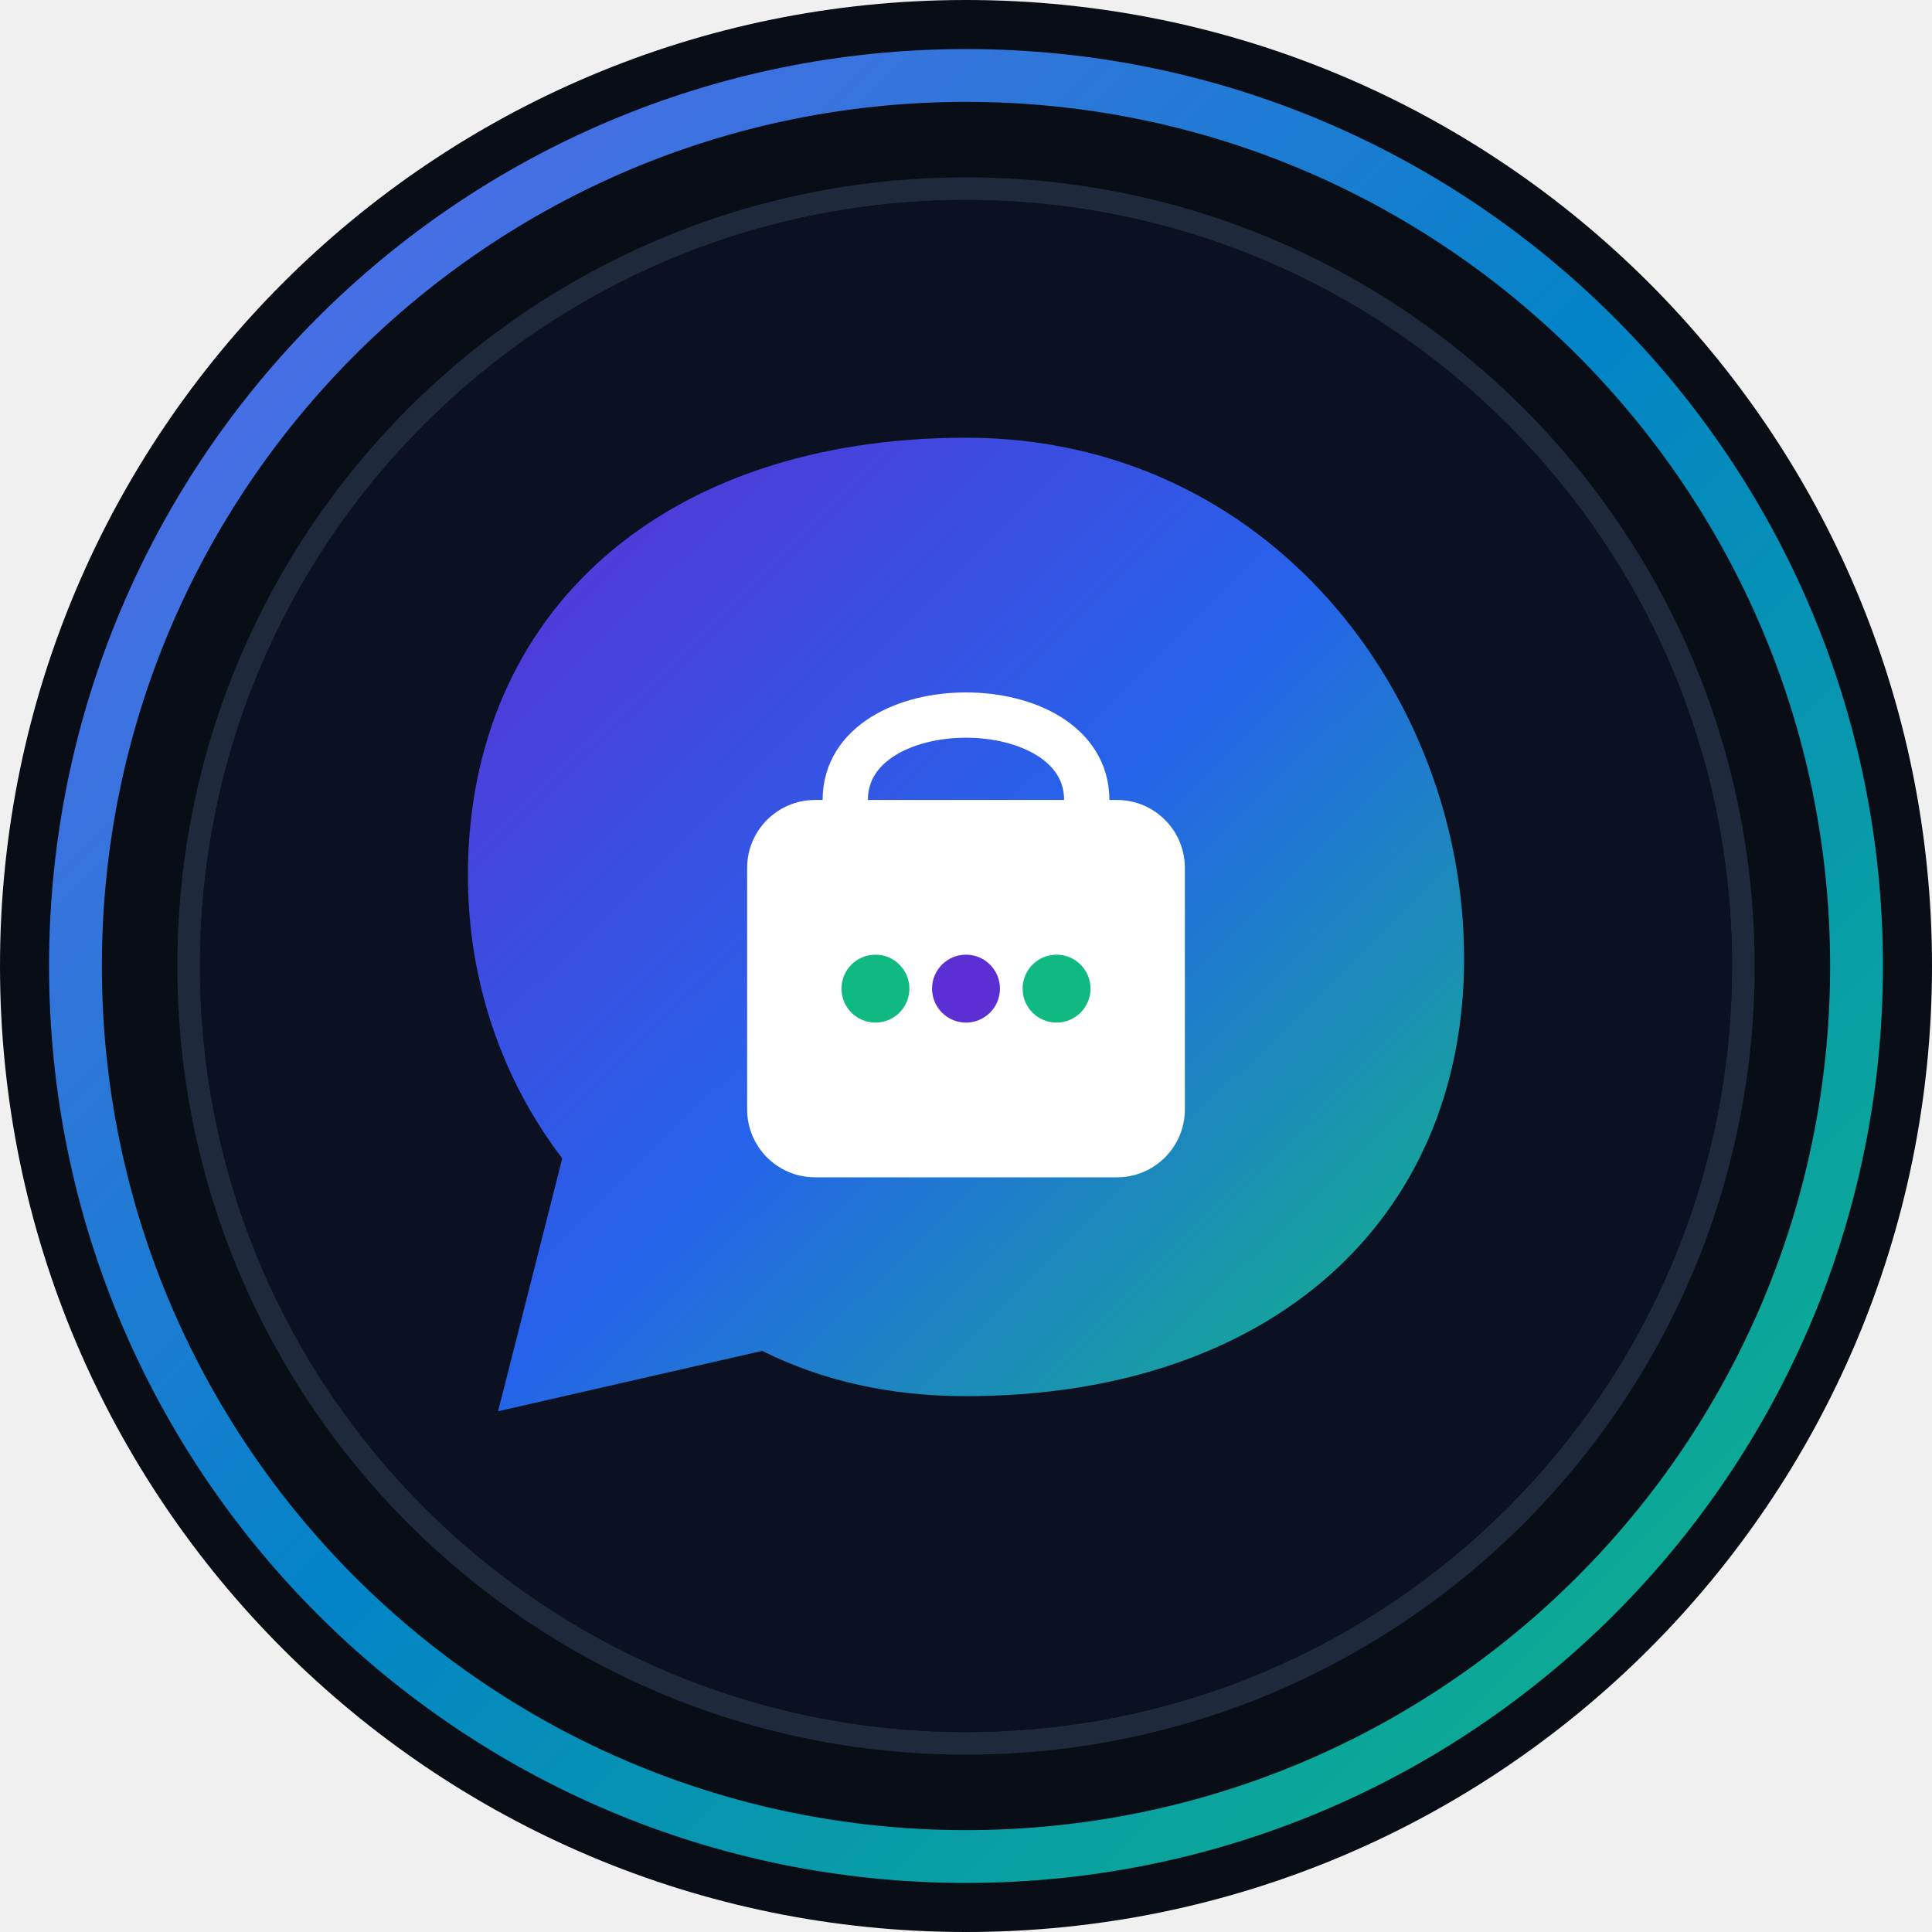
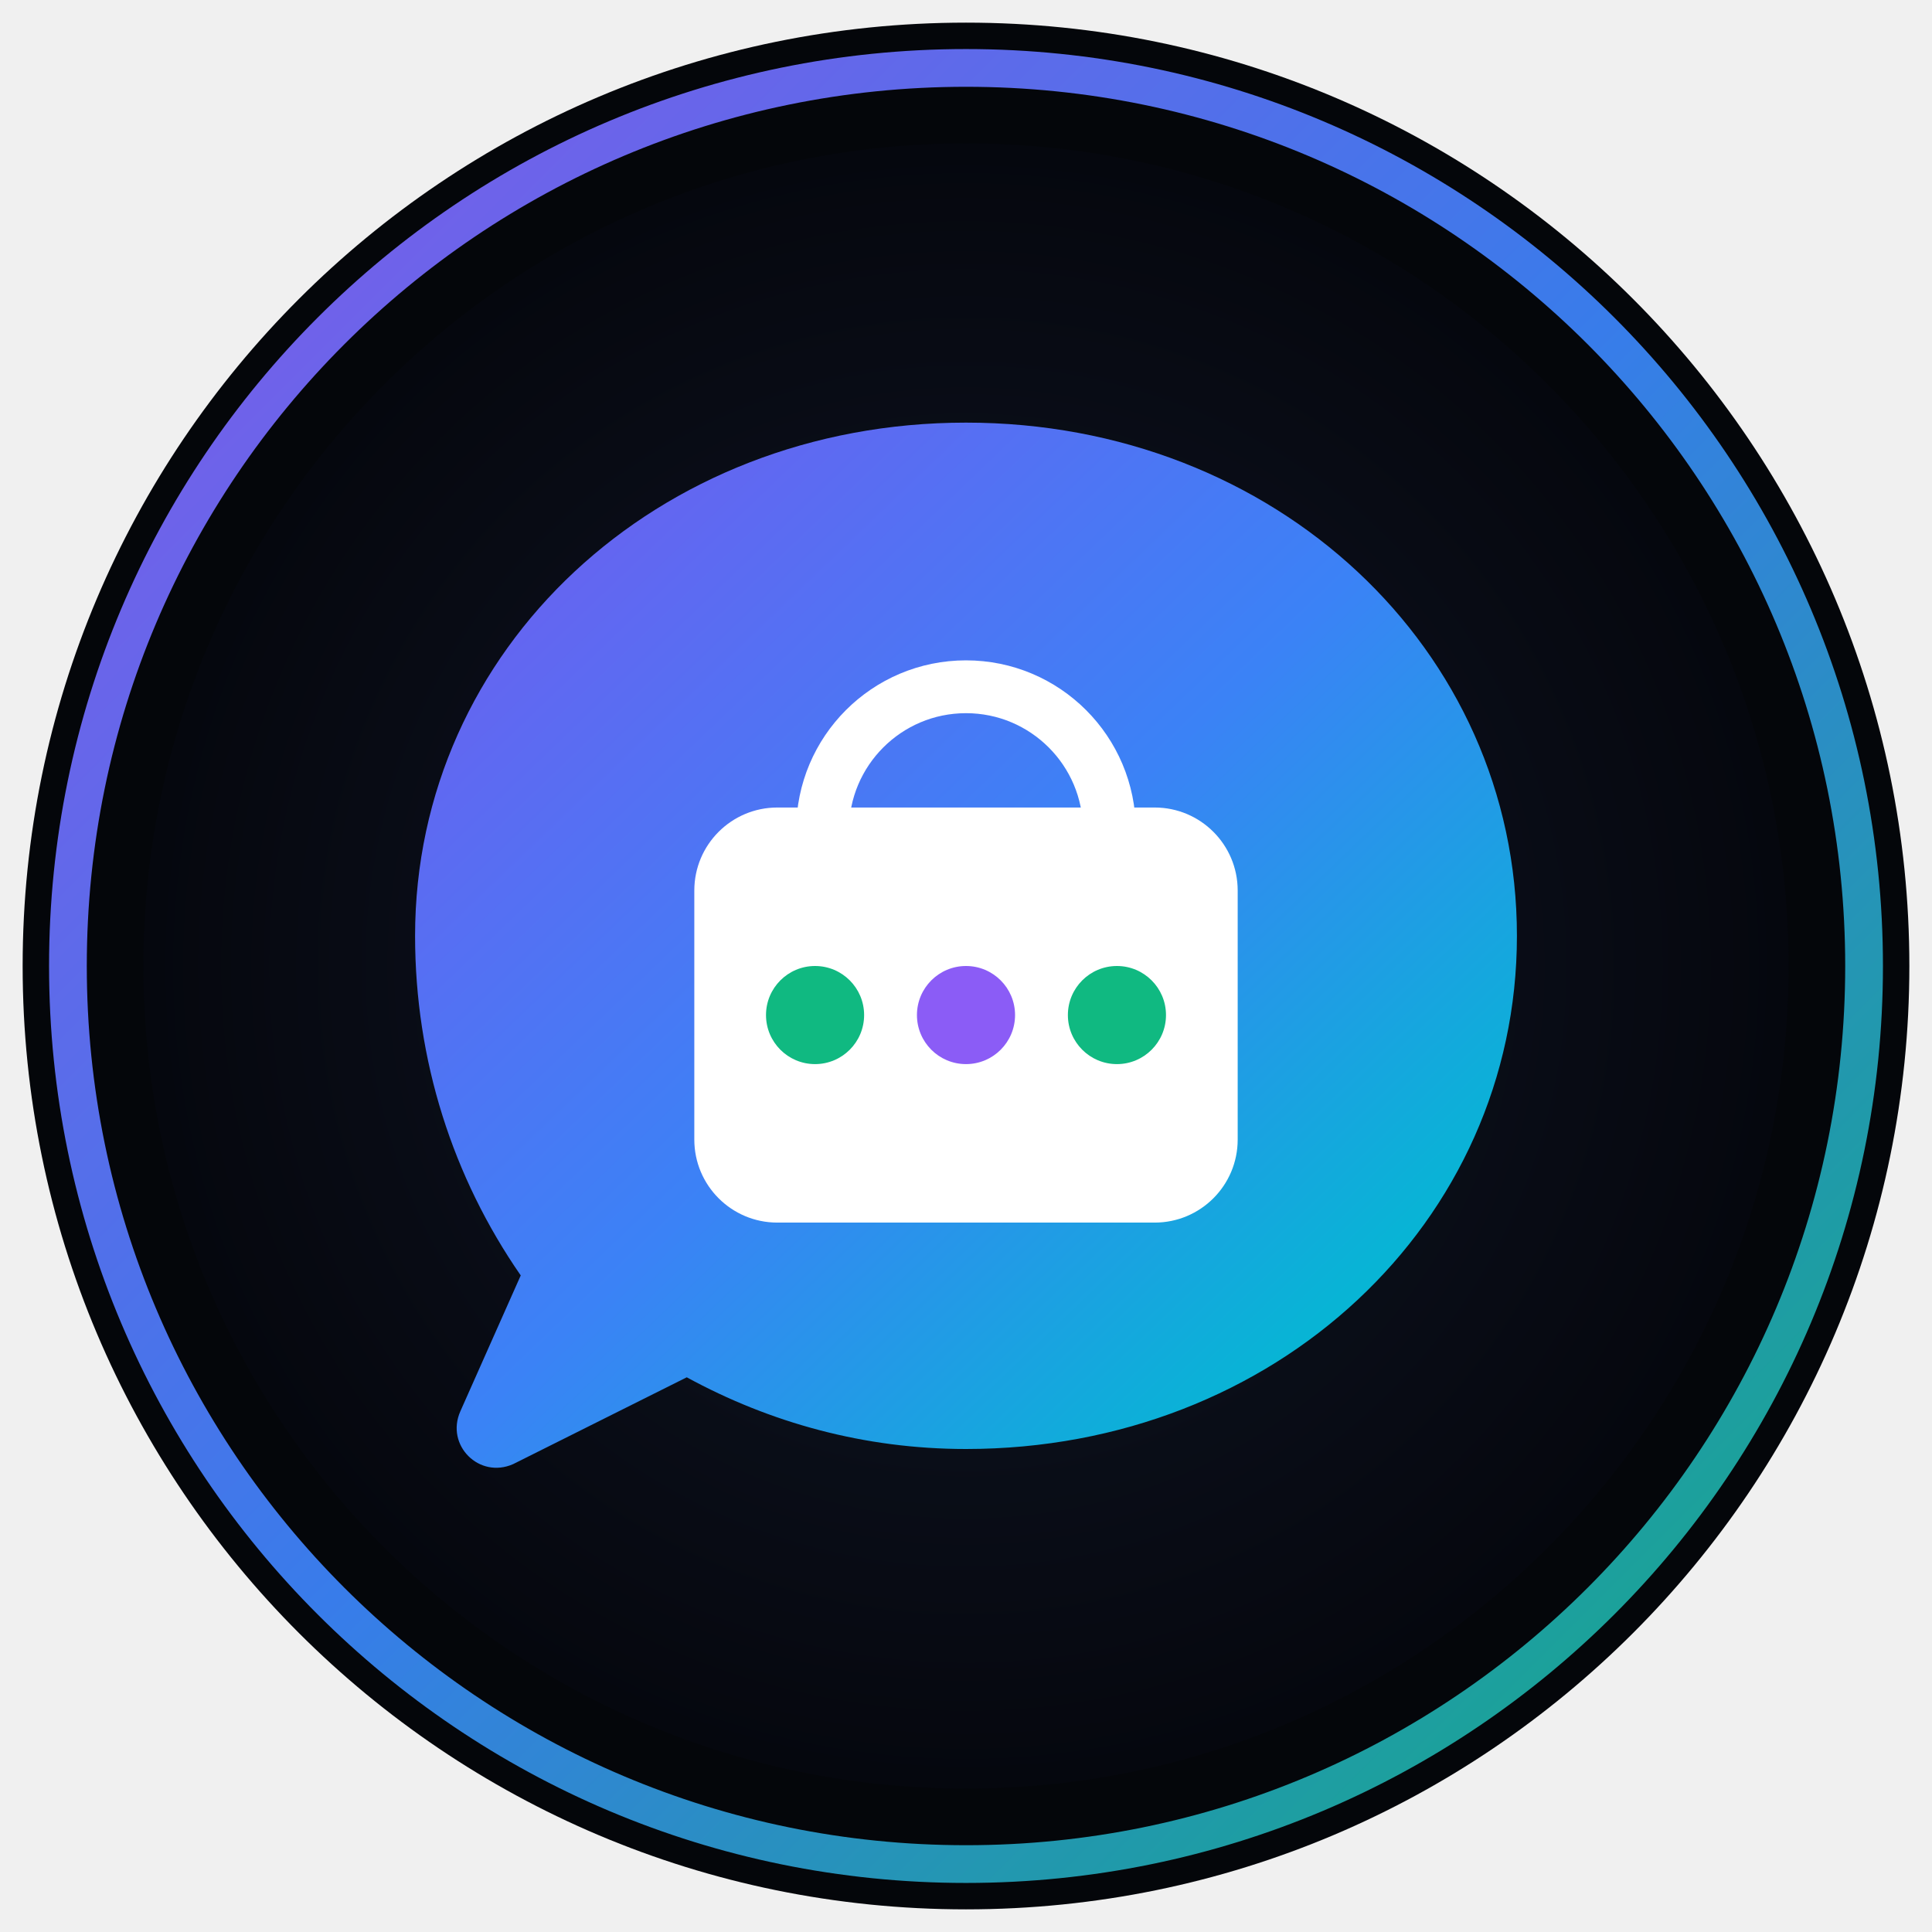
- <svg xmlns="http://www.w3.org/2000/svg" viewBox="0 0 512 512" width="100%" height="100%">
+ <svg xmlns="http://www.w3.org/2000/svg" viewBox="0 0 512 512" width="512" height="512">
  <defs>
-     <linearGradient id="bg-grad" x1="0%" y1="0%" x2="100%" y2="100%">
-       <stop offset="0%" stop-color="#5B2FD4" />
-       <stop offset="50%" stop-color="#2563EB" />
+     <linearGradient id="ringGrad" x1="0%" y1="0%" x2="100%" y2="100%">
+       <stop offset="0%" stop-color="#8B5CF6" />
+       <stop offset="50%" stop-color="#3B82F6" />
      <stop offset="100%" stop-color="#10B981" />
    </linearGradient>
-     <linearGradient id="ring-grad" x1="0%" y1="0%" x2="100%" y2="100%">
+     <linearGradient id="bubbleGrad" x1="15%" y1="15%" x2="85%" y2="85%">
      <stop offset="0%" stop-color="#6366F1" />
-       <stop offset="50%" stop-color="#0284C7" />
-       <stop offset="100%" stop-color="#10B981" />
+       <stop offset="50%" stop-color="#3B82F6" />
+       <stop offset="100%" stop-color="#06B6D4" />
    </linearGradient>
+     <radialGradient id="innerBgGrad" cx="50%" cy="50%" r="50%">
+       <stop offset="0%" stop-color="#111827" />
+       <stop offset="100%" stop-color="#05070E" />
+     </radialGradient>
  </defs>
-   <circle cx="256" cy="256" r="256" fill="#090D16" />
-   <circle cx="256" cy="256" r="236" fill="none" stroke="url(#ring-grad)" stroke-width="14" />
-   <circle cx="256" cy="256" r="206" fill="none" stroke="#1E293B" stroke-width="6" />
-   <circle cx="256" cy="256" r="203" fill="#0B1120" />
-   <path d="M 256,116 C 176,116 124,162 124,232 C 124,260 133,286 149,307 L 132,374 L 202,358 C 218,366 236,370 256,370 C 336,370 388,324 388,254 C 388,184 336,116 256,116 Z" fill="url(#bg-grad)" />
-   <path d="M 224,212 C 224,182 288,182 288,212" fill="none" stroke="#FFFFFF" stroke-width="12" stroke-linecap="round" />
-   <rect x="198" y="212" width="116" height="100" rx="18" fill="#FFFFFF" />
-   <circle cx="232" cy="262" r="9" fill="#10B981" />
-   <circle cx="256" cy="262" r="9" fill="#5B2FD4" />
-   <circle cx="280" cy="262" r="9" fill="#10B981" />
+   <circle cx="256" cy="256" r="250" fill="#04060A" />
+   <circle cx="256" cy="256" r="238" fill="none" stroke="url(#ringGrad)" stroke-width="10" opacity="0.95" />
+   <circle cx="256" cy="256" r="218" fill="url(#innerBgGrad)" />
+   <path d="M 256,112             C 338,112 402,172 402,248             C 402,324 338,384 256,384             C 229,384 204,377 182,365             L 136,388             C 127,392 118,383 122,374             L 138,338             C 120,312 110,281 110,248             C 110,172 174,112 256,112 Z" fill="url(#bubbleGrad)" />
+   <path d="M 218,220 A 38,38 0 0,1 294,220" fill="none" stroke="#FFFFFF" stroke-width="14" stroke-linecap="round" />
+   <rect x="184" y="214" width="144" height="110" rx="22" fill="#FFFFFF" />
+   <circle cx="216" cy="269" r="13" fill="#10B981" />
+   <circle cx="256" cy="269" r="13" fill="#8B5CF6" />
+   <circle cx="296" cy="269" r="13" fill="#10B981" />
</svg>
